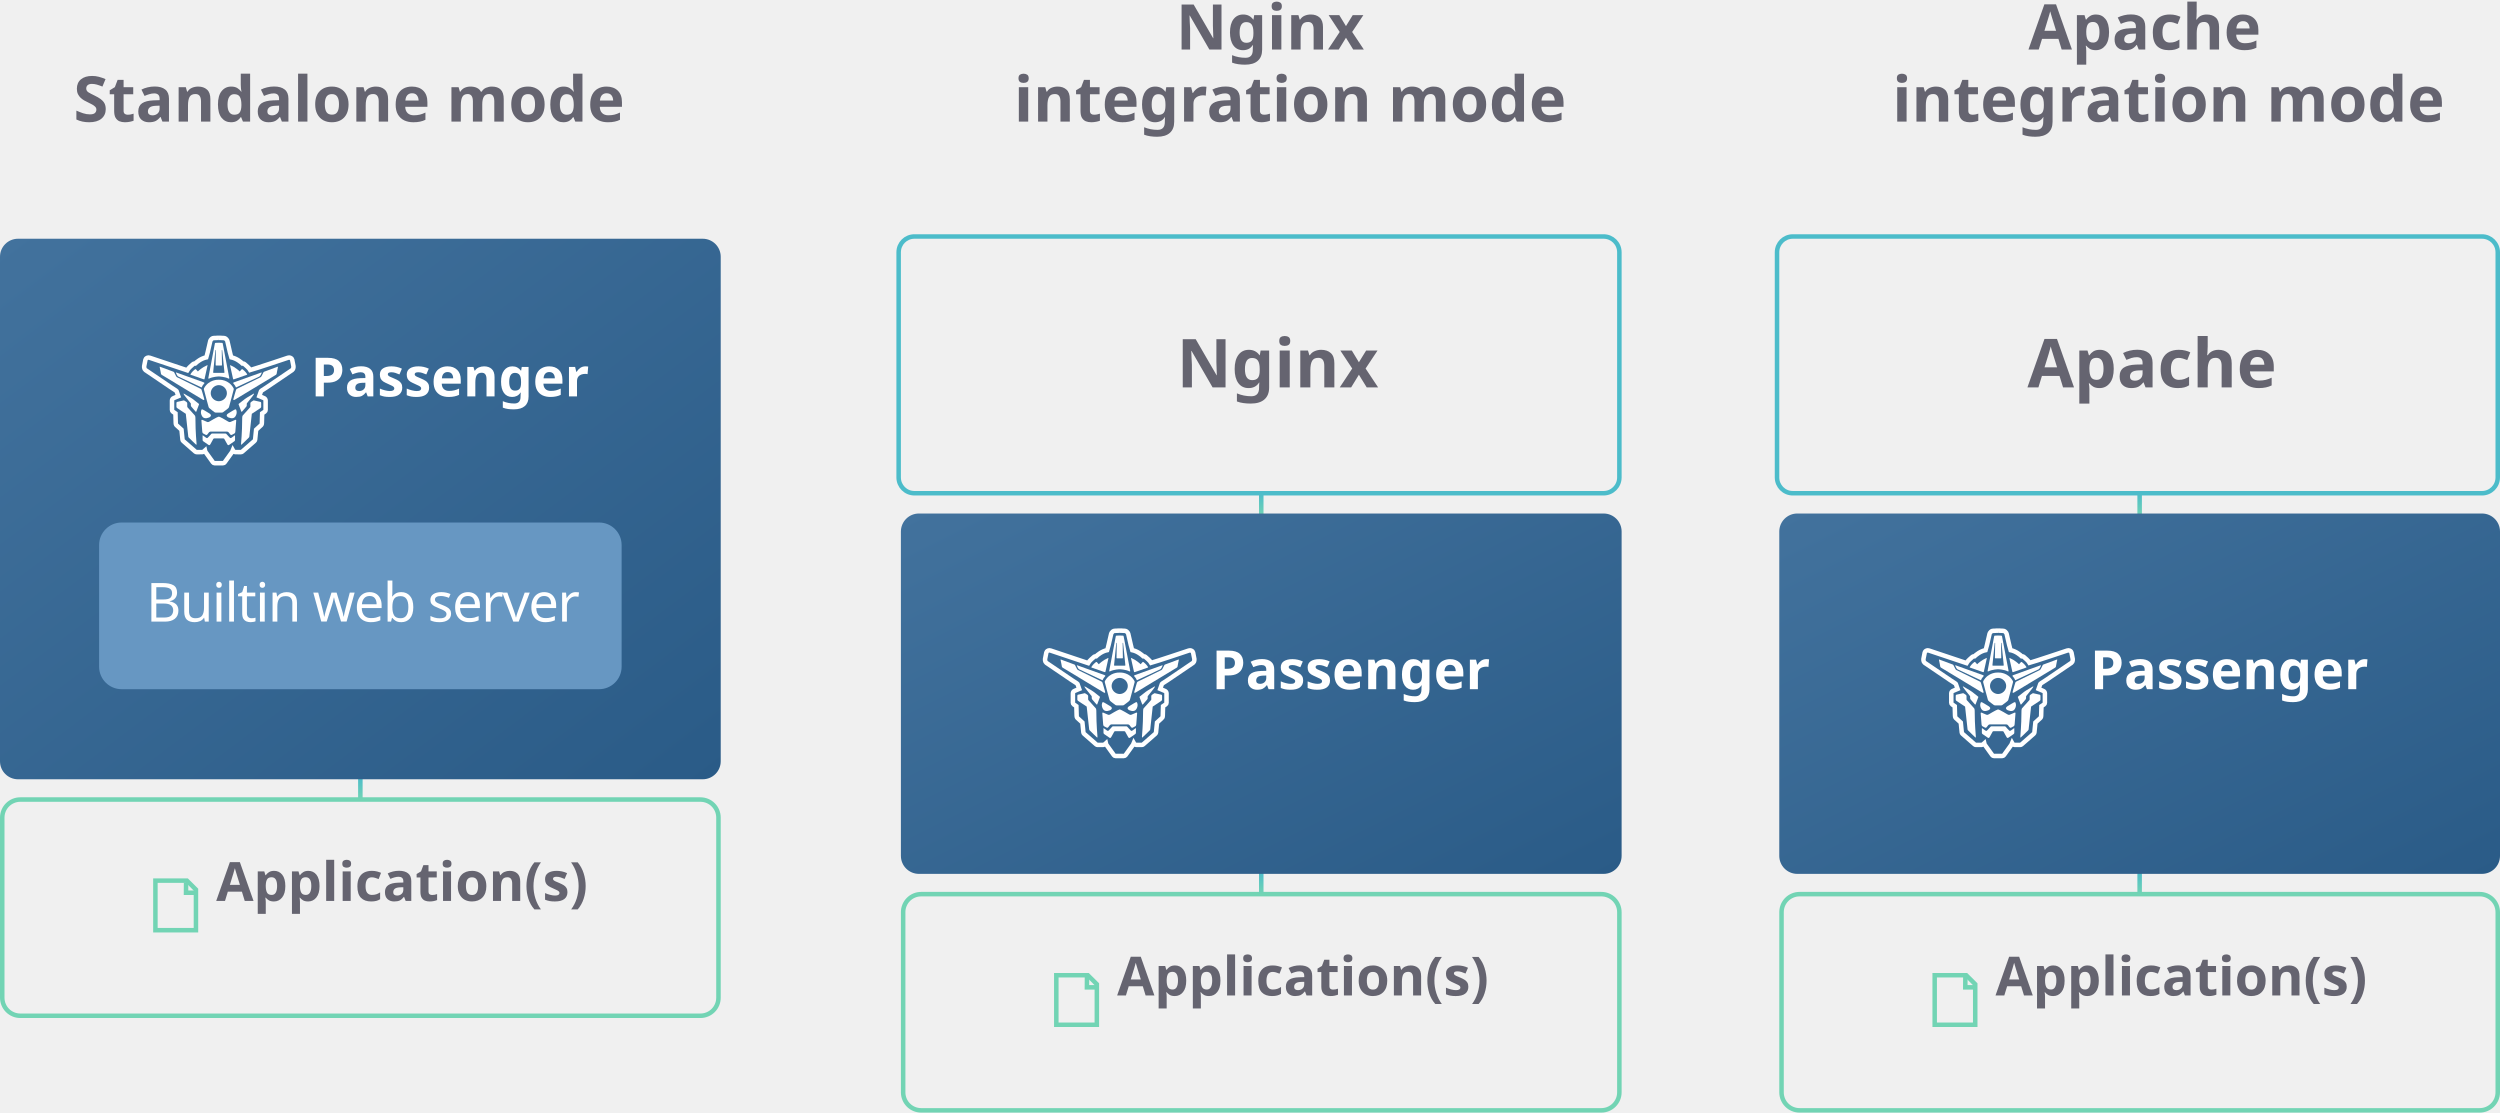
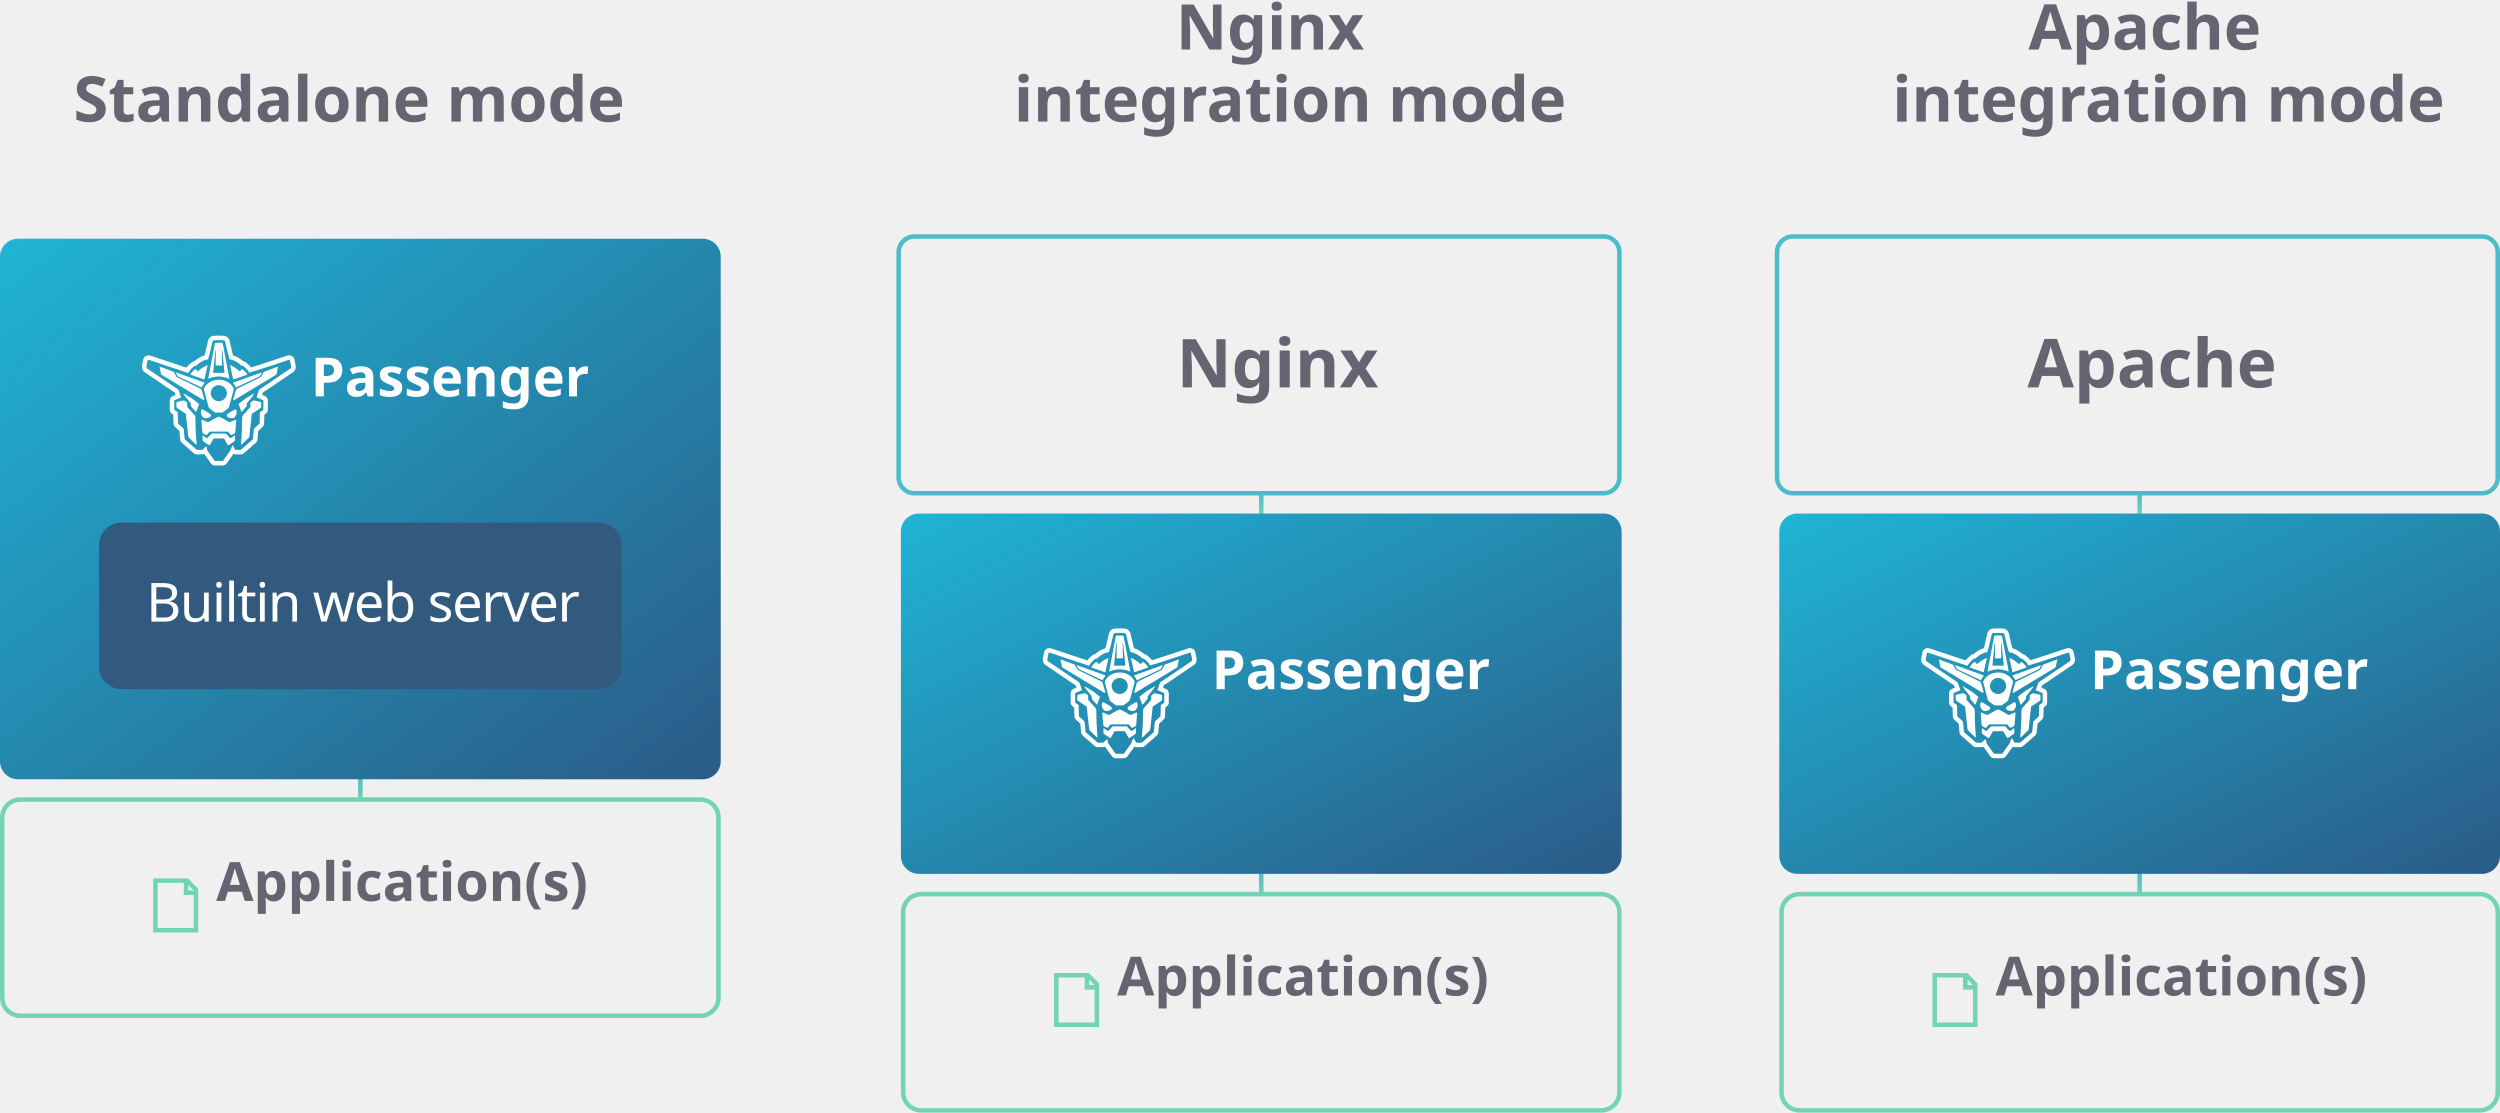
<svg xmlns="http://www.w3.org/2000/svg" width="555px" height="247px" viewBox="0 0 555 247" version="1.1">
  <defs>
    <linearGradient x1="100%" y1="50%" x2="0%" y2="50%" id="linearGradient-1">
      <stop stop-color="#72D4B4" offset="0%" />
      <stop stop-color="#4CBCCA" offset="100%" />
    </linearGradient>
    <linearGradient x1="0%" y1="0%" x2="100%" y2="100%" id="linearGradient-2">
-       <stop stop-color="#42729D" offset="0%" />
+       <stop stop-color="#1FB4D5" offset="0%" />
      <stop stop-color="#2A5B87" offset="100%" />
    </linearGradient>
  </defs>
  <g id="Page-1" stroke="none" stroke-width="1" fill="none" fill-rule="evenodd">
    <g id="Group-17" transform="translate(0, -2)">
      <text id="Nginx-integration-mo" font-family="Interface-Bold, Interface" font-size="14" font-weight="bold" fill="#656470">
        <tspan x="261.045" y="13">Nginx </tspan>
        <tspan x="225.091" y="29">integration mode</tspan>
      </text>
      <text id="Apache-integration-m" font-family="Interface-Bold, Interface" font-size="14" font-weight="bold" fill="#656470">
        <tspan x="450.318" y="13">Apache </tspan>
        <tspan x="420.091" y="29">integration mode</tspan>
      </text>
      <text id="Standalone-mode" font-family="Interface-Bold, Interface" font-size="14" font-weight="bold" fill="#656470">
        <tspan x="16.318" y="29">Standalone mode</tspan>
      </text>
      <path d="M203,54.5 C201.067,54.5 199.5,56.067 199.5,58 L199.5,108 C199.5,109.933 201.067,111.5 203,111.5 L356,111.5 C357.933,111.5 359.5,109.933 359.5,108 L359.5,58 C359.5,56.067 357.933,54.5 356,54.5 L203,54.5 Z" id="Rectangle" stroke="#4CBCCA" />
      <text id="Nginx" font-family="Interface-Bold, Interface" font-size="15" font-weight="bold" fill="#656470">
        <tspan x="261.227" y="88">Nginx</tspan>
      </text>
      <g id="Group-16" transform="translate(0, 55)">
        <rect id="Rectangle-2" stroke="#72D4B4" x="0.5" y="124.5" width="159" height="48" rx="4" />
        <rect id="Rectangle-4" fill="url(#linearGradient-1)" transform="translate(80, 122) rotate(-270) translate(-80, -122) " x="77.5" y="121.5" width="5" height="1" />
        <rect id="Rectangle" fill="url(#linearGradient-2)" x="0" y="0" width="160" height="120" rx="4" />
        <g id="Group-3" transform="translate(32, 22)">
          <g id="passenger_logo_border" fill-rule="nonzero">
            <g id="Fill-1" stroke="#FFFFFF">
              <g id="path-2-link">
                <path d="M15.637,27.83 C15.498,27.83 15.367,27.763 15.286,27.65 L13.621,25.333 C13.587,25.285 13.562,25.231 13.55,25.172 L13.511,24.995 C13.362,25.128 13.185,25.348 12.895,25.37 C12.723,25.383 11.967,25.376 11.65,25.371 C11.548,25.37 11.449,25.332 11.371,25.264 L8.659,22.89 C8.575,22.817 8.524,22.716 8.513,22.606 L8.294,20.41 L7.275,19.474 C7.172,19.405 7.016,19.247 7.016,18.925 C7.016,18.789 6.977,17.553 6.953,16.78 L6.371,16.377 C6.254,16.296 6.184,16.162 6.184,16.02 L6.184,13.91 C6.184,13.705 6.318,13.444 6.61,13.356 C6.661,13.341 7.048,13.178 7.6,12.938 C7.538,12.74 7.392,12.33 7.206,11.844 C7.151,11.783 7.103,11.74 7.085,11.727 C6.971,11.672 6.335,11.271 0.27,7.137 C0.206,7.093 0.154,7.032 0.121,6.96 C0.085,6.882 -0.029,6.604 0.007,6.282 C0.033,6.049 0.213,5.199 0.289,4.845 C0.305,4.772 0.339,4.704 0.388,4.649 C0.559,4.455 0.867,4.293 1.221,4.417 C1.437,4.494 8.53,6.864 9.552,7.206 C9.807,6.733 10.644,6.021 10.895,5.813 C10.968,5.752 11.057,5.718 11.152,5.714 L11.32,5.707 C11.652,5.391 12.607,4.574 13.822,4.324 C13.878,4.185 14.258,2.581 14.687,0.673 C14.698,0.62 14.72,0.57 14.752,0.523 C14.865,0.357 15.047,0.144 15.27,0.077 C15.314,0.064 15.442,0.026 16.383,0.008 L16.563,0.005 L16.575,0.18 L16.582,0.005 L16.759,0.002 C17.708,0.025 17.837,0.064 17.881,0.077 C18.103,0.144 18.285,0.357 18.399,0.523 C18.43,0.569 18.453,0.62 18.464,0.673 C18.893,2.582 19.273,4.185 19.329,4.323 C20.544,4.574 21.498,5.391 21.831,5.707 L21.999,5.714 C22.094,5.718 22.182,5.752 22.255,5.813 C22.507,6.021 23.344,6.734 23.566,7.149 C24.643,6.857 31.717,4.492 31.93,4.417 C32.283,4.293 32.592,4.455 32.763,4.649 C32.812,4.705 32.846,4.772 32.862,4.845 C32.921,5.119 33.117,6.035 33.144,6.282 C33.18,6.605 33.065,6.883 33.03,6.961 C32.997,7.032 32.945,7.093 32.881,7.137 C26.675,11.366 26.154,11.689 26.059,11.731 C26.051,11.737 26.003,11.78 25.944,11.844 C25.757,12.335 25.61,12.748 25.55,12.937 C26.103,13.178 26.49,13.341 26.541,13.357 C26.833,13.445 26.967,13.705 26.967,13.91 L26.967,16.02 C26.967,16.162 26.897,16.296 26.78,16.377 L26.198,16.78 C26.173,17.553 26.135,18.789 26.135,18.925 C26.135,19.247 25.979,19.405 25.876,19.474 L24.857,20.41 L24.638,22.606 C24.627,22.716 24.575,22.817 24.492,22.89 L21.779,25.264 C21.702,25.332 21.603,25.37 21.5,25.371 C21.184,25.376 20.428,25.383 20.256,25.37 C19.967,25.348 19.789,25.128 19.692,24.951 L19.601,25.172 C19.588,25.231 19.564,25.285 19.529,25.334 L17.865,27.65 C17.784,27.762 17.653,27.83 17.514,27.83 L15.637,27.83 Z" id="path-2" />
              </g>
            </g>
            <path d="M20.413,15.944 C20.413,15.944 20.782,16.553 20.283,17.407 C19.784,18.261 18.61,17.621 18.61,17.621 C18.61,17.621 17.94,17.251 18.657,16.787 C19.374,16.324 20.075,15.944 20.075,15.944 C20.075,15.944 20.347,15.789 20.413,15.944" id="Fill-7" fill="#FFFFFF" />
            <path d="M21.561,16.35 C21.613,16.506 21.754,16.35 21.754,16.35 L22.699,15.251 L22.777,15.058 C22.777,15.058 22.803,14.73 22.788,14.647 C22.772,14.563 22.819,14.522 22.819,14.522 C22.819,14.522 24.326,12.683 24.378,12.511 C24.43,12.339 24.326,12.381 24.326,12.381 C23.027,13.099 22.356,13.584 22.356,13.584 C22.356,13.584 21.099,14.548 21.005,14.647 C20.912,14.745 21.005,14.87 21.005,14.87" id="Fill-9" fill="#FFFFFF" />
            <path d="M23.903,16.863 L23.363,21.828 C23.363,21.828 23.376,21.967 23.279,22.106 C23.183,22.244 21.603,23.731 21.603,23.731 C21.603,23.731 21.512,23.842 21.516,23.467 C21.52,23.092 21.755,21.328 21.769,17.758 L21.797,17.508 C21.797,17.508 21.811,17.3 21.949,17.175 C22.088,17.05 23.473,15.48 23.473,15.48 C23.473,15.48 23.584,15.397 23.584,15.258 L23.584,14.535 C23.584,14.535 23.557,14.383 23.778,14.216 C24,14.049 24.319,13.883 24.319,13.883 L25.857,14.23 C25.857,14.23 25.981,14.272 25.981,14.508 L25.981,15.327 C25.981,15.327 25.967,15.494 25.801,15.605 C25.635,15.716 23.903,16.863 23.903,16.863" id="Fill-11" fill="#FFFFFF" />
            <path d="M29.224,8.229 L20.176,13.702 C20.176,13.702 19.673,14.046 19.829,13.508 C19.982,12.896 20.384,11.605 20.384,11.605 C20.384,11.605 20.435,11.411 20.544,11.341 C20.799,11.216 25.666,8.837 25.843,8.743 C25.992,8.667 26.12,8.382 26.12,8.382 L26.503,7.626 C26.503,7.626 26.568,7.55 26.665,7.514 C26.763,7.478 29.57,6.437 29.57,6.437 C29.57,6.437 29.764,6.326 29.695,6.549 C29.626,6.771 29.418,7.965 29.418,7.965 C29.418,7.965 29.395,8.126 29.224,8.229" id="Fill-13" fill="#FFFFFF" />
            <path d="M26.03,7.927 L25.843,8.292 C25.843,8.292 25.749,8.49 25.552,8.604 C25.354,8.719 20.439,11 20.439,11 C20.439,11 20.363,11.053 20.304,10.854 C20.241,10.615 19.8,10.125 19.8,10.125 C19.8,10.125 19.67,9.962 19.94,9.875 C20.273,9.761 26.03,7.688 26.03,7.688 C26.03,7.688 26.17,7.654 26.03,7.927" id="Fill-15" fill="#FFFFFF" />
            <path d="M14.021,6.062 C12.838,6.572 12.066,7.33 11.945,7.449 C11.923,7.47 11.907,7.441 11.907,7.441 L11.513,7 C11.416,6.875 11.229,7.035 11.229,7.035 C10.696,7.451 10.384,7.903 10.301,8.049 C10.229,8.171 10.356,8.208 10.356,8.208 C10.356,8.208 13.037,9.16 13.148,9.181 C13.359,9.244 13.376,9.236 13.411,9.112 C13.431,9.043 14.049,6.326 14.063,6.18 C14.093,6.021 14.021,6.062 14.021,6.062" id="Fill-17" fill="#FFFFFF" />
            <path d="M22.85,8.049 C22.767,7.903 22.455,7.451 21.922,7.035 C21.922,7.035 21.735,6.875 21.637,7 L21.244,7.441 C21.244,7.441 21.228,7.47 21.206,7.449 C21.085,7.33 20.312,6.572 19.13,6.062 C19.13,6.062 19.058,6.021 19.088,6.18 C19.102,6.326 19.72,9.043 19.74,9.112 C19.775,9.236 19.792,9.244 20.002,9.181 C20.113,9.16 22.795,8.208 22.795,8.208 C22.795,8.208 22.921,8.171 22.85,8.049" id="Fill-19" fill="#FFFFFF" />
            <path d="M17.664,7.781 L16.578,7.781 L16.573,7.781 L15.487,7.781 C15.487,7.781 15.32,7.779 15.32,7.686 C15.32,7.594 15.819,2.729 15.819,2.729 C15.819,2.729 15.913,2.677 15.923,2.77 C15.933,2.864 15.872,6.047 15.872,6.047 C15.872,6.047 15.866,6.141 15.985,6.146 C16.089,6.15 16.47,6.151 16.581,6.151 L16.596,6.151 L16.611,6.151 C16.716,6.151 17.062,6.15 17.166,6.146 C17.285,6.141 17.279,6.047 17.279,6.047 C17.279,6.047 17.218,2.864 17.228,2.77 C17.238,2.677 17.332,2.729 17.332,2.729 C17.332,2.729 17.831,7.594 17.831,7.686 C17.831,7.779 17.664,7.781 17.664,7.781 M17.446,1.249 C17.425,1.114 17.29,1.114 17.29,1.114 L16.581,1.083 L16.57,1.083 L15.861,1.114 C15.861,1.114 15.725,1.114 15.705,1.249 C15.684,1.385 14.25,8.917 14.25,8.917 C14.25,8.917 14.208,9.115 14.395,9.052 C15.282,8.606 16.529,8.574 16.575,8.573 C16.622,8.574 17.868,8.606 18.755,9.052 C18.943,9.115 18.901,8.917 18.901,8.917 C18.901,8.917 17.467,1.385 17.446,1.249" id="Fill-21" fill="#FFFFFF" />
            <path d="M14.494,16.787 C13.777,16.324 13.075,15.944 13.075,15.944 C13.075,15.944 12.804,15.788 12.738,15.944 C12.738,15.944 12.369,16.553 12.868,17.407 C13.366,18.261 14.541,17.621 14.541,17.621 C14.541,17.621 15.211,17.251 14.494,16.787" id="Fill-23" fill="#FFFFFF" />
            <path d="M10.795,13.584 C10.795,13.584 10.124,13.099 8.825,12.381 C8.825,12.381 8.721,12.339 8.773,12.511 C8.825,12.683 10.332,14.522 10.332,14.522 C10.332,14.522 10.379,14.563 10.363,14.647 C10.348,14.73 10.374,15.058 10.374,15.058 L10.452,15.251 L11.397,16.35 C11.397,16.35 11.538,16.506 11.59,16.35 L12.145,14.87 C12.145,14.87 12.239,14.745 12.145,14.647 C12.052,14.548 10.795,13.584 10.795,13.584" id="Fill-25" fill="#FFFFFF" />
            <path d="M11.382,17.758 L11.354,17.508 C11.354,17.508 11.34,17.3 11.202,17.175 C11.063,17.05 9.677,15.48 9.677,15.48 C9.677,15.48 9.567,15.397 9.567,15.258 L9.567,14.535 C9.567,14.535 9.594,14.383 9.373,14.216 C9.151,14.049 8.832,13.883 8.832,13.883 L7.294,14.23 C7.294,14.23 7.169,14.272 7.169,14.508 L7.169,15.327 C7.169,15.327 7.183,15.494 7.35,15.605 C7.516,15.716 9.248,16.863 9.248,16.863 L9.788,21.828 C9.788,21.828 9.774,21.967 9.871,22.106 C9.968,22.244 11.548,23.731 11.548,23.731 C11.548,23.731 11.639,23.842 11.635,23.467 C11.631,23.092 11.395,21.328 11.382,17.758" id="Fill-29" fill="#FFFFFF" />
            <path d="M13.321,13.508 C13.169,12.896 12.767,11.605 12.767,11.605 C12.767,11.605 12.716,11.411 12.606,11.341 C12.352,11.216 7.485,8.837 7.308,8.743 C7.159,8.667 7.031,8.382 7.031,8.382 L6.648,7.626 C6.648,7.626 6.583,7.55 6.485,7.514 C6.388,7.478 3.581,6.437 3.581,6.437 C3.581,6.437 3.387,6.326 3.456,6.549 C3.525,6.771 3.733,7.965 3.733,7.965 C3.733,7.965 3.756,8.126 3.927,8.229 L12.975,13.702 C12.975,13.702 13.477,14.046 13.321,13.508" id="Fill-31" fill="#FFFFFF" />
            <path d="M7.308,8.292 C7.308,8.292 7.401,8.49 7.599,8.604 C7.796,8.719 12.712,11 12.712,11 C12.712,11 12.788,11.052 12.847,10.855 C12.909,10.615 13.351,10.125 13.351,10.125 C13.351,10.125 13.481,9.962 13.211,9.875 C12.878,9.761 7.121,7.688 7.121,7.688 C7.121,7.688 6.981,7.654 7.121,7.927 L7.308,8.292 Z" id="Fill-33" fill="#FFFFFF" />
            <path d="M16.575,14.076 C15.603,14.058 14.78,13.264 14.78,12.285 C14.78,11.307 15.603,10.512 16.575,10.494 C17.548,10.512 18.371,11.307 18.371,12.285 C18.371,13.264 17.548,14.058 16.575,14.076 M19.843,11.167 C18.775,9.242 16.809,9.291 16.575,9.304 C16.342,9.291 14.375,9.242 13.308,11.167 C13.308,11.167 13.252,11.299 13.252,11.403 C13.252,11.507 14.319,15.39 14.319,15.39 C14.319,15.39 14.34,15.438 14.43,15.57 C14.52,15.702 15.587,16.48 15.587,16.48 C15.587,16.48 15.663,16.584 15.933,16.598 C16.165,16.61 16.488,16.602 16.575,16.599 C16.662,16.602 16.986,16.61 17.217,16.598 C17.488,16.584 17.564,16.48 17.564,16.48 C17.564,16.48 18.631,15.702 18.721,15.57 C18.811,15.438 18.832,15.39 18.832,15.39 C18.832,15.39 19.899,11.507 19.899,11.403 C19.899,11.299 19.843,11.167 19.843,11.167" id="Fill-35" fill="#FFFFFF" />
            <path d="M20.176,22.661 L20.176,21.703 C20.176,21.578 20.044,21.71 20.044,21.71 L19.414,22.168 C19.213,22.328 19.067,22.21 19.067,22.21 C19.067,22.21 18.388,21.515 18.291,21.376 C18.194,21.238 18.063,21.251 18.063,21.251 L15.088,21.251 C15.088,21.251 14.956,21.238 14.859,21.376 C14.763,21.515 14.084,22.21 14.084,22.21 C14.084,22.21 13.938,22.328 13.737,22.168 L13.107,21.71 C13.107,21.71 12.975,21.578 12.975,21.703 L12.975,22.661 C12.975,22.661 12.968,22.842 13.121,22.96 C13.273,23.078 14.347,23.807 14.347,23.807 C14.347,23.807 14.554,23.923 14.7,23.627 L15.365,22.425 C15.365,22.425 15.407,22.328 15.663,22.321 C15.893,22.315 17.252,22.315 17.488,22.321 C17.744,22.328 17.786,22.425 17.786,22.425 L18.451,23.627 C18.597,23.923 18.804,23.807 18.804,23.807 C18.804,23.807 19.878,23.078 20.03,22.96 C20.183,22.842 20.176,22.661 20.176,22.661" id="Fill-37" fill="#FFFFFF" />
            <path d="M20.124,18.253 L19.215,18.646 C19.214,18.647 19.212,18.647 19.211,18.648 C19.191,18.66 18.963,18.79 18.658,18.591 C18.658,18.591 16.867,17.508 16.617,17.508 C16.615,17.508 16.614,17.509 16.613,17.509 C16.611,17.509 16.61,17.508 16.609,17.508 L16.512,17.508 C16.503,17.508 16.496,17.511 16.489,17.515 C16.12,17.607 14.492,18.591 14.492,18.591 C14.188,18.79 13.96,18.66 13.94,18.648 C13.938,18.647 13.937,18.647 13.936,18.646 L13.027,18.253 C13.025,18.252 12.7,18.066 12.712,18.348 C12.713,18.369 12.892,20.675 12.892,20.675 C12.899,21.081 13.053,21.197 13.071,21.209 C13.071,21.209 13.072,21.21 13.073,21.21 L13.555,21.472 C13.556,21.473 13.82,21.636 13.934,21.538 C13.936,21.536 13.939,21.535 13.942,21.533 C13.97,21.506 14.171,21.316 14.312,21.085 C14.459,20.844 14.695,20.822 14.713,20.821 C14.714,20.821 14.714,20.821 14.715,20.821 L18.436,20.821 C18.436,20.821 18.437,20.821 18.438,20.821 C18.456,20.822 18.692,20.844 18.839,21.085 C18.98,21.316 19.181,21.506 19.209,21.533 C19.212,21.535 19.215,21.536 19.217,21.538 C19.331,21.636 19.594,21.473 19.596,21.472 L20.078,21.21 C20.079,21.21 20.079,21.209 20.08,21.209 C20.098,21.197 20.252,21.081 20.259,20.675 C20.259,20.675 20.438,18.369 20.439,18.348 C20.451,18.066 20.126,18.252 20.124,18.253" id="Fill-39" fill="#FFFFFF" />
          </g>
          <text id="Passenger" font-family="Interface-Bold, Interface" font-size="12" font-weight="bold" line-spacing="24" fill="#FFFFFF">
            <tspan x="37" y="13">Passenger</tspan>
          </text>
        </g>
-         <rect id="Rectangle-3" fill="#6797C2" x="22" y="63" width="116" height="37" rx="5" />
+         <rect id="Rectangle-3" fill="#325A7E" x="22" y="63" width="116" height="37" rx="5" />
        <text id="Builtin-web-server" font-family="Interface-Medium, Interface" font-size="12" font-weight="400" letter-spacing="-0.3" fill="#FFFFFF">
          <tspan x="32.449" y="85">Builtin web server</tspan>
        </text>
        <g id="Group-10" transform="translate(34, 136)">
          <g id="Group-12">
            <text id="Application(s)" font-family="Interface-Bold, Interface" font-size="12" font-weight="bold" line-spacing="24" fill="#656470">
              <tspan x="14" y="11">Application(s)</tspan>
            </text>
            <g id="Group-7" transform="translate(0, 6)" stroke="#72D4B4">
              <path d="M0.5,0.5 L0.5,11.5 L9.5,11.5 L9.5,2.498 L8.535,1.527 L7.491,0.5 L0.5,0.5 Z" id="Rectangle-5" />
              <polyline id="Path-2" points="7.31 0.888 7.293 3.187 9.093 3.187" />
            </g>
          </g>
        </g>
      </g>
      <rect id="Rectangle-2" stroke="#72D4B4" x="200.5" y="200.5" width="159" height="48" rx="4" />
      <rect id="Rectangle-2-Copy-4" stroke="#72D4B4" x="395.5" y="200.5" width="159" height="48" rx="4" />
      <rect id="Rectangle-4" fill="url(#linearGradient-1)" transform="translate(280, 198) rotate(-270) translate(-280, -198) " x="277.5" y="197.5" width="5" height="1" />
      <rect id="Rectangle-4" fill="url(#linearGradient-1)" transform="translate(280, 114) rotate(-270) translate(-280, -114) " x="277.5" y="113.5" width="5" height="1" />
      <rect id="Rectangle" fill="url(#linearGradient-2)" x="200" y="116" width="160" height="80" rx="4" />
      <g id="Group-3" transform="translate(232, 142)">
        <g id="passenger_logo_border" fill-rule="nonzero">
          <g id="Fill-1" stroke="#FFFFFF">
            <g id="path-2-link">
              <path d="M15.637,27.83 C15.498,27.83 15.367,27.763 15.286,27.65 L13.621,25.333 C13.587,25.285 13.562,25.231 13.55,25.172 L13.511,24.995 C13.362,25.128 13.185,25.348 12.895,25.37 C12.723,25.383 11.967,25.376 11.65,25.371 C11.548,25.37 11.449,25.332 11.371,25.264 L8.659,22.89 C8.575,22.817 8.524,22.716 8.513,22.606 L8.294,20.41 L7.275,19.474 C7.172,19.405 7.016,19.247 7.016,18.925 C7.016,18.789 6.977,17.553 6.953,16.78 L6.371,16.377 C6.254,16.296 6.184,16.162 6.184,16.02 L6.184,13.91 C6.184,13.705 6.318,13.444 6.61,13.356 C6.661,13.341 7.048,13.178 7.6,12.938 C7.538,12.74 7.392,12.33 7.206,11.844 C7.151,11.783 7.103,11.74 7.085,11.727 C6.971,11.672 6.335,11.271 0.27,7.137 C0.206,7.093 0.154,7.032 0.121,6.96 C0.085,6.882 -0.029,6.604 0.007,6.282 C0.033,6.049 0.213,5.199 0.289,4.845 C0.305,4.772 0.339,4.704 0.388,4.649 C0.559,4.455 0.867,4.293 1.221,4.417 C1.437,4.494 8.53,6.864 9.552,7.206 C9.807,6.733 10.644,6.021 10.895,5.813 C10.968,5.752 11.057,5.718 11.152,5.714 L11.32,5.707 C11.652,5.391 12.607,4.574 13.822,4.324 C13.878,4.185 14.258,2.581 14.687,0.673 C14.698,0.62 14.72,0.57 14.752,0.523 C14.865,0.357 15.047,0.144 15.27,0.077 C15.314,0.064 15.442,0.026 16.383,0.008 L16.563,0.005 L16.575,0.18 L16.582,0.005 L16.759,0.002 C17.708,0.025 17.837,0.064 17.881,0.077 C18.103,0.144 18.285,0.357 18.399,0.523 C18.43,0.569 18.453,0.62 18.464,0.673 C18.893,2.582 19.273,4.185 19.329,4.323 C20.544,4.574 21.498,5.391 21.831,5.707 L21.999,5.714 C22.094,5.718 22.182,5.752 22.255,5.813 C22.507,6.021 23.344,6.734 23.566,7.149 C24.643,6.857 31.717,4.492 31.93,4.417 C32.283,4.293 32.592,4.455 32.763,4.649 C32.812,4.705 32.846,4.772 32.862,4.845 C32.921,5.119 33.117,6.035 33.144,6.282 C33.18,6.605 33.065,6.883 33.03,6.961 C32.997,7.032 32.945,7.093 32.881,7.137 C26.675,11.366 26.154,11.689 26.059,11.731 C26.051,11.737 26.003,11.78 25.944,11.844 C25.757,12.335 25.61,12.748 25.55,12.937 C26.103,13.178 26.49,13.341 26.541,13.357 C26.833,13.445 26.967,13.705 26.967,13.91 L26.967,16.02 C26.967,16.162 26.897,16.296 26.78,16.377 L26.198,16.78 C26.173,17.553 26.135,18.789 26.135,18.925 C26.135,19.247 25.979,19.405 25.876,19.474 L24.857,20.41 L24.638,22.606 C24.627,22.716 24.575,22.817 24.492,22.89 L21.779,25.264 C21.702,25.332 21.603,25.37 21.5,25.371 C21.184,25.376 20.428,25.383 20.256,25.37 C19.967,25.348 19.789,25.128 19.692,24.951 L19.601,25.172 C19.588,25.231 19.564,25.285 19.529,25.334 L17.865,27.65 C17.784,27.762 17.653,27.83 17.514,27.83 L15.637,27.83 Z" id="path-2" />
            </g>
          </g>
          <path d="M20.413,15.944 C20.413,15.944 20.782,16.553 20.283,17.407 C19.784,18.261 18.61,17.621 18.61,17.621 C18.61,17.621 17.94,17.251 18.657,16.787 C19.374,16.324 20.075,15.944 20.075,15.944 C20.075,15.944 20.347,15.789 20.413,15.944" id="Fill-7" fill="#FFFFFF" />
          <path d="M21.561,16.35 C21.613,16.506 21.754,16.35 21.754,16.35 L22.699,15.251 L22.777,15.058 C22.777,15.058 22.803,14.73 22.788,14.647 C22.772,14.563 22.819,14.522 22.819,14.522 C22.819,14.522 24.326,12.683 24.378,12.511 C24.43,12.339 24.326,12.381 24.326,12.381 C23.027,13.099 22.356,13.584 22.356,13.584 C22.356,13.584 21.099,14.548 21.005,14.647 C20.912,14.745 21.005,14.87 21.005,14.87" id="Fill-9" fill="#FFFFFF" />
          <path d="M23.903,16.863 L23.363,21.828 C23.363,21.828 23.376,21.967 23.279,22.106 C23.183,22.244 21.603,23.731 21.603,23.731 C21.603,23.731 21.512,23.842 21.516,23.467 C21.52,23.092 21.755,21.328 21.769,17.758 L21.797,17.508 C21.797,17.508 21.811,17.3 21.949,17.175 C22.088,17.05 23.473,15.48 23.473,15.48 C23.473,15.48 23.584,15.397 23.584,15.258 L23.584,14.535 C23.584,14.535 23.557,14.383 23.778,14.216 C24,14.049 24.319,13.883 24.319,13.883 L25.857,14.23 C25.857,14.23 25.981,14.272 25.981,14.508 L25.981,15.327 C25.981,15.327 25.967,15.494 25.801,15.605 C25.635,15.716 23.903,16.863 23.903,16.863" id="Fill-11" fill="#FFFFFF" />
          <path d="M29.224,8.229 L20.176,13.702 C20.176,13.702 19.673,14.046 19.829,13.508 C19.982,12.896 20.384,11.605 20.384,11.605 C20.384,11.605 20.435,11.411 20.544,11.341 C20.799,11.216 25.666,8.837 25.843,8.743 C25.992,8.667 26.12,8.382 26.12,8.382 L26.503,7.626 C26.503,7.626 26.568,7.55 26.665,7.514 C26.763,7.478 29.57,6.437 29.57,6.437 C29.57,6.437 29.764,6.326 29.695,6.549 C29.626,6.771 29.418,7.965 29.418,7.965 C29.418,7.965 29.395,8.126 29.224,8.229" id="Fill-13" fill="#FFFFFF" />
          <path d="M26.03,7.927 L25.843,8.292 C25.843,8.292 25.749,8.49 25.552,8.604 C25.354,8.719 20.439,11 20.439,11 C20.439,11 20.363,11.053 20.304,10.854 C20.241,10.615 19.8,10.125 19.8,10.125 C19.8,10.125 19.67,9.962 19.94,9.875 C20.273,9.761 26.03,7.688 26.03,7.688 C26.03,7.688 26.17,7.654 26.03,7.927" id="Fill-15" fill="#FFFFFF" />
          <path d="M14.021,6.062 C12.838,6.572 12.066,7.33 11.945,7.449 C11.923,7.47 11.907,7.441 11.907,7.441 L11.513,7 C11.416,6.875 11.229,7.035 11.229,7.035 C10.696,7.451 10.384,7.903 10.301,8.049 C10.229,8.171 10.356,8.208 10.356,8.208 C10.356,8.208 13.037,9.16 13.148,9.181 C13.359,9.244 13.376,9.236 13.411,9.112 C13.431,9.043 14.049,6.326 14.063,6.18 C14.093,6.021 14.021,6.062 14.021,6.062" id="Fill-17" fill="#FFFFFF" />
          <path d="M22.85,8.049 C22.767,7.903 22.455,7.451 21.922,7.035 C21.922,7.035 21.735,6.875 21.637,7 L21.244,7.441 C21.244,7.441 21.228,7.47 21.206,7.449 C21.085,7.33 20.312,6.572 19.13,6.062 C19.13,6.062 19.058,6.021 19.088,6.18 C19.102,6.326 19.72,9.043 19.74,9.112 C19.775,9.236 19.792,9.244 20.002,9.181 C20.113,9.16 22.795,8.208 22.795,8.208 C22.795,8.208 22.921,8.171 22.85,8.049" id="Fill-19" fill="#FFFFFF" />
          <path d="M17.664,7.781 L16.578,7.781 L16.573,7.781 L15.487,7.781 C15.487,7.781 15.32,7.779 15.32,7.686 C15.32,7.594 15.819,2.729 15.819,2.729 C15.819,2.729 15.913,2.677 15.923,2.77 C15.933,2.864 15.872,6.047 15.872,6.047 C15.872,6.047 15.866,6.141 15.985,6.146 C16.089,6.15 16.47,6.151 16.581,6.151 L16.596,6.151 L16.611,6.151 C16.716,6.151 17.062,6.15 17.166,6.146 C17.285,6.141 17.279,6.047 17.279,6.047 C17.279,6.047 17.218,2.864 17.228,2.77 C17.238,2.677 17.332,2.729 17.332,2.729 C17.332,2.729 17.831,7.594 17.831,7.686 C17.831,7.779 17.664,7.781 17.664,7.781 M17.446,1.249 C17.425,1.114 17.29,1.114 17.29,1.114 L16.581,1.083 L16.57,1.083 L15.861,1.114 C15.861,1.114 15.725,1.114 15.705,1.249 C15.684,1.385 14.25,8.917 14.25,8.917 C14.25,8.917 14.208,9.115 14.395,9.052 C15.282,8.606 16.529,8.574 16.575,8.573 C16.622,8.574 17.868,8.606 18.755,9.052 C18.943,9.115 18.901,8.917 18.901,8.917 C18.901,8.917 17.467,1.385 17.446,1.249" id="Fill-21" fill="#FFFFFF" />
          <path d="M14.494,16.787 C13.777,16.324 13.075,15.944 13.075,15.944 C13.075,15.944 12.804,15.788 12.738,15.944 C12.738,15.944 12.369,16.553 12.868,17.407 C13.366,18.261 14.541,17.621 14.541,17.621 C14.541,17.621 15.211,17.251 14.494,16.787" id="Fill-23" fill="#FFFFFF" />
          <path d="M10.795,13.584 C10.795,13.584 10.124,13.099 8.825,12.381 C8.825,12.381 8.721,12.339 8.773,12.511 C8.825,12.683 10.332,14.522 10.332,14.522 C10.332,14.522 10.379,14.563 10.363,14.647 C10.348,14.73 10.374,15.058 10.374,15.058 L10.452,15.251 L11.397,16.35 C11.397,16.35 11.538,16.506 11.59,16.35 L12.145,14.87 C12.145,14.87 12.239,14.745 12.145,14.647 C12.052,14.548 10.795,13.584 10.795,13.584" id="Fill-25" fill="#FFFFFF" />
          <path d="M11.382,17.758 L11.354,17.508 C11.354,17.508 11.34,17.3 11.202,17.175 C11.063,17.05 9.677,15.48 9.677,15.48 C9.677,15.48 9.567,15.397 9.567,15.258 L9.567,14.535 C9.567,14.535 9.594,14.383 9.373,14.216 C9.151,14.049 8.832,13.883 8.832,13.883 L7.294,14.23 C7.294,14.23 7.169,14.272 7.169,14.508 L7.169,15.327 C7.169,15.327 7.183,15.494 7.35,15.605 C7.516,15.716 9.248,16.863 9.248,16.863 L9.788,21.828 C9.788,21.828 9.774,21.967 9.871,22.106 C9.968,22.244 11.548,23.731 11.548,23.731 C11.548,23.731 11.639,23.842 11.635,23.467 C11.631,23.092 11.395,21.328 11.382,17.758" id="Fill-29" fill="#FFFFFF" />
          <path d="M13.321,13.508 C13.169,12.896 12.767,11.605 12.767,11.605 C12.767,11.605 12.716,11.411 12.606,11.341 C12.352,11.216 7.485,8.837 7.308,8.743 C7.159,8.667 7.031,8.382 7.031,8.382 L6.648,7.626 C6.648,7.626 6.583,7.55 6.485,7.514 C6.388,7.478 3.581,6.437 3.581,6.437 C3.581,6.437 3.387,6.326 3.456,6.549 C3.525,6.771 3.733,7.965 3.733,7.965 C3.733,7.965 3.756,8.126 3.927,8.229 L12.975,13.702 C12.975,13.702 13.477,14.046 13.321,13.508" id="Fill-31" fill="#FFFFFF" />
          <path d="M7.308,8.292 C7.308,8.292 7.401,8.49 7.599,8.604 C7.796,8.719 12.712,11 12.712,11 C12.712,11 12.788,11.052 12.847,10.855 C12.909,10.615 13.351,10.125 13.351,10.125 C13.351,10.125 13.481,9.962 13.211,9.875 C12.878,9.761 7.121,7.688 7.121,7.688 C7.121,7.688 6.981,7.654 7.121,7.927 L7.308,8.292 Z" id="Fill-33" fill="#FFFFFF" />
          <path d="M16.575,14.076 C15.603,14.058 14.78,13.264 14.78,12.285 C14.78,11.307 15.603,10.512 16.575,10.494 C17.548,10.512 18.371,11.307 18.371,12.285 C18.371,13.264 17.548,14.058 16.575,14.076 M19.843,11.167 C18.775,9.242 16.809,9.291 16.575,9.304 C16.342,9.291 14.375,9.242 13.308,11.167 C13.308,11.167 13.252,11.299 13.252,11.403 C13.252,11.507 14.319,15.39 14.319,15.39 C14.319,15.39 14.34,15.438 14.43,15.57 C14.52,15.702 15.587,16.48 15.587,16.48 C15.587,16.48 15.663,16.584 15.933,16.598 C16.165,16.61 16.488,16.602 16.575,16.599 C16.662,16.602 16.986,16.61 17.217,16.598 C17.488,16.584 17.564,16.48 17.564,16.48 C17.564,16.48 18.631,15.702 18.721,15.57 C18.811,15.438 18.832,15.39 18.832,15.39 C18.832,15.39 19.899,11.507 19.899,11.403 C19.899,11.299 19.843,11.167 19.843,11.167" id="Fill-35" fill="#FFFFFF" />
          <path d="M20.176,22.661 L20.176,21.703 C20.176,21.578 20.044,21.71 20.044,21.71 L19.414,22.168 C19.213,22.328 19.067,22.21 19.067,22.21 C19.067,22.21 18.388,21.515 18.291,21.376 C18.194,21.238 18.063,21.251 18.063,21.251 L15.088,21.251 C15.088,21.251 14.956,21.238 14.859,21.376 C14.763,21.515 14.084,22.21 14.084,22.21 C14.084,22.21 13.938,22.328 13.737,22.168 L13.107,21.71 C13.107,21.71 12.975,21.578 12.975,21.703 L12.975,22.661 C12.975,22.661 12.968,22.842 13.121,22.96 C13.273,23.078 14.347,23.807 14.347,23.807 C14.347,23.807 14.554,23.923 14.7,23.627 L15.365,22.425 C15.365,22.425 15.407,22.328 15.663,22.321 C15.893,22.315 17.252,22.315 17.488,22.321 C17.744,22.328 17.786,22.425 17.786,22.425 L18.451,23.627 C18.597,23.923 18.804,23.807 18.804,23.807 C18.804,23.807 19.878,23.078 20.03,22.96 C20.183,22.842 20.176,22.661 20.176,22.661" id="Fill-37" fill="#FFFFFF" />
          <path d="M20.124,18.253 L19.215,18.646 C19.214,18.647 19.212,18.647 19.211,18.648 C19.191,18.66 18.963,18.79 18.658,18.591 C18.658,18.591 16.867,17.508 16.617,17.508 C16.615,17.508 16.614,17.509 16.613,17.509 C16.611,17.509 16.61,17.508 16.609,17.508 L16.512,17.508 C16.503,17.508 16.496,17.511 16.489,17.515 C16.12,17.607 14.492,18.591 14.492,18.591 C14.188,18.79 13.96,18.66 13.94,18.648 C13.938,18.647 13.937,18.647 13.936,18.646 L13.027,18.253 C13.025,18.252 12.7,18.066 12.712,18.348 C12.713,18.369 12.892,20.675 12.892,20.675 C12.899,21.081 13.053,21.197 13.071,21.209 C13.071,21.209 13.072,21.21 13.073,21.21 L13.555,21.472 C13.556,21.473 13.82,21.636 13.934,21.538 C13.936,21.536 13.939,21.535 13.942,21.533 C13.97,21.506 14.171,21.316 14.312,21.085 C14.459,20.844 14.695,20.822 14.713,20.821 C14.714,20.821 14.714,20.821 14.715,20.821 L18.436,20.821 C18.436,20.821 18.437,20.821 18.438,20.821 C18.456,20.822 18.692,20.844 18.839,21.085 C18.98,21.316 19.181,21.506 19.209,21.533 C19.212,21.535 19.215,21.536 19.217,21.538 C19.331,21.636 19.594,21.473 19.596,21.472 L20.078,21.21 C20.079,21.21 20.079,21.209 20.08,21.209 C20.098,21.197 20.252,21.081 20.259,20.675 C20.259,20.675 20.438,18.369 20.439,18.348 C20.451,18.066 20.126,18.252 20.124,18.253" id="Fill-39" fill="#FFFFFF" />
        </g>
        <text id="Passenger" font-family="Interface-Bold, Interface" font-size="12" font-weight="bold" line-spacing="24" fill="#FFFFFF">
          <tspan x="37" y="13">Passenger</tspan>
        </text>
      </g>
      <g id="Group-10" transform="translate(234, 212)">
        <text id="Application(s)" font-family="Interface-Bold, Interface" font-size="12" font-weight="bold" line-spacing="24" fill="#656470">
          <tspan x="14" y="11">Application(s)</tspan>
        </text>
        <g id="Group-7" transform="translate(0, 6)" stroke="#72D4B4">
          <path d="M0.5,0.5 L0.5,11.5 L9.5,11.5 L9.5,2.498 L8.535,1.527 L7.491,0.5 L0.5,0.5 Z" id="Rectangle-5" />
          <polyline id="Path-2" points="7.31 0.888 7.293 3.187 9.093 3.187" />
        </g>
      </g>
      <g id="Group-10-Copy" transform="translate(429, 212)">
        <text id="Application(s)" font-family="Interface-Bold, Interface" font-size="12" font-weight="bold" line-spacing="24" fill="#656470">
          <tspan x="14" y="11">Application(s)</tspan>
        </text>
        <g id="Group-7" transform="translate(0, 6)" stroke="#72D4B4">
          <path d="M0.5,0.5 L0.5,11.5 L9.5,11.5 L9.5,2.498 L8.535,1.527 L7.491,0.5 L0.5,0.5 Z" id="Rectangle-5" />
          <polyline id="Path-2" points="7.31 0.888 7.293 3.187 9.093 3.187" />
        </g>
      </g>
      <path d="M398,54.5 C396.067,54.5 394.5,56.067 394.5,58 L394.5,108 C394.5,109.933 396.067,111.5 398,111.5 L551,111.5 C552.933,111.5 554.5,109.933 554.5,108 L554.5,58 C554.5,56.067 552.933,54.5 551,54.5 L398,54.5 Z" id="Rectangle" stroke="#4CBCCA" />
      <text id="Apache" font-family="Interface-Bold, Interface" font-size="15" font-weight="bold" fill="#656470">
        <tspan x="450.091" y="88">Apache</tspan>
      </text>
      <rect id="Rectangle-4" fill="url(#linearGradient-1)" transform="translate(475, 198) rotate(-270) translate(-475, -198) " x="472.5" y="197.5" width="5" height="1" />
      <rect id="Rectangle-4" fill="url(#linearGradient-1)" transform="translate(475, 114) rotate(-270) translate(-475, -114) " x="472.5" y="113.5" width="5" height="1" />
      <rect id="Rectangle" fill="url(#linearGradient-2)" x="395" y="116" width="160" height="80" rx="4" />
      <g id="Group-3" transform="translate(427, 142)">
        <g id="passenger_logo_border" fill-rule="nonzero">
          <g id="Fill-1" stroke="#FFFFFF">
            <g id="path-2-link">
              <path d="M15.637,27.83 C15.498,27.83 15.367,27.763 15.286,27.65 L13.621,25.333 C13.587,25.285 13.562,25.231 13.55,25.172 L13.511,24.995 C13.362,25.128 13.185,25.348 12.895,25.37 C12.723,25.383 11.967,25.376 11.65,25.371 C11.548,25.37 11.449,25.332 11.371,25.264 L8.659,22.89 C8.575,22.817 8.524,22.716 8.513,22.606 L8.294,20.41 L7.275,19.474 C7.172,19.405 7.016,19.247 7.016,18.925 C7.016,18.789 6.977,17.553 6.953,16.78 L6.371,16.377 C6.254,16.296 6.184,16.162 6.184,16.02 L6.184,13.91 C6.184,13.705 6.318,13.444 6.61,13.356 C6.661,13.341 7.048,13.178 7.6,12.938 C7.538,12.74 7.392,12.33 7.206,11.844 C7.151,11.783 7.103,11.74 7.085,11.727 C6.971,11.672 6.335,11.271 0.27,7.137 C0.206,7.093 0.154,7.032 0.121,6.96 C0.085,6.882 -0.029,6.604 0.007,6.282 C0.033,6.049 0.213,5.199 0.289,4.845 C0.305,4.772 0.339,4.704 0.388,4.649 C0.559,4.455 0.867,4.293 1.221,4.417 C1.437,4.494 8.53,6.864 9.552,7.206 C9.807,6.733 10.644,6.021 10.895,5.813 C10.968,5.752 11.057,5.718 11.152,5.714 L11.32,5.707 C11.652,5.391 12.607,4.574 13.822,4.324 C13.878,4.185 14.258,2.581 14.687,0.673 C14.698,0.62 14.72,0.57 14.752,0.523 C14.865,0.357 15.047,0.144 15.27,0.077 C15.314,0.064 15.442,0.026 16.383,0.008 L16.563,0.005 L16.575,0.18 L16.582,0.005 L16.759,0.002 C17.708,0.025 17.837,0.064 17.881,0.077 C18.103,0.144 18.285,0.357 18.399,0.523 C18.43,0.569 18.453,0.62 18.464,0.673 C18.893,2.582 19.273,4.185 19.329,4.323 C20.544,4.574 21.498,5.391 21.831,5.707 L21.999,5.714 C22.094,5.718 22.182,5.752 22.255,5.813 C22.507,6.021 23.344,6.734 23.566,7.149 C24.643,6.857 31.717,4.492 31.93,4.417 C32.283,4.293 32.592,4.455 32.763,4.649 C32.812,4.705 32.846,4.772 32.862,4.845 C32.921,5.119 33.117,6.035 33.144,6.282 C33.18,6.605 33.065,6.883 33.03,6.961 C32.997,7.032 32.945,7.093 32.881,7.137 C26.675,11.366 26.154,11.689 26.059,11.731 C26.051,11.737 26.003,11.78 25.944,11.844 C25.757,12.335 25.61,12.748 25.55,12.937 C26.103,13.178 26.49,13.341 26.541,13.357 C26.833,13.445 26.967,13.705 26.967,13.91 L26.967,16.02 C26.967,16.162 26.897,16.296 26.78,16.377 L26.198,16.78 C26.173,17.553 26.135,18.789 26.135,18.925 C26.135,19.247 25.979,19.405 25.876,19.474 L24.857,20.41 L24.638,22.606 C24.627,22.716 24.575,22.817 24.492,22.89 L21.779,25.264 C21.702,25.332 21.603,25.37 21.5,25.371 C21.184,25.376 20.428,25.383 20.256,25.37 C19.967,25.348 19.789,25.128 19.692,24.951 L19.601,25.172 C19.588,25.231 19.564,25.285 19.529,25.334 L17.865,27.65 C17.784,27.762 17.653,27.83 17.514,27.83 L15.637,27.83 Z" id="path-2" />
            </g>
          </g>
          <path d="M20.413,15.944 C20.413,15.944 20.782,16.553 20.283,17.407 C19.784,18.261 18.61,17.621 18.61,17.621 C18.61,17.621 17.94,17.251 18.657,16.787 C19.374,16.324 20.075,15.944 20.075,15.944 C20.075,15.944 20.347,15.789 20.413,15.944" id="Fill-7" fill="#FFFFFF" />
          <path d="M21.561,16.35 C21.613,16.506 21.754,16.35 21.754,16.35 L22.699,15.251 L22.777,15.058 C22.777,15.058 22.803,14.73 22.788,14.647 C22.772,14.563 22.819,14.522 22.819,14.522 C22.819,14.522 24.326,12.683 24.378,12.511 C24.43,12.339 24.326,12.381 24.326,12.381 C23.027,13.099 22.356,13.584 22.356,13.584 C22.356,13.584 21.099,14.548 21.005,14.647 C20.912,14.745 21.005,14.87 21.005,14.87" id="Fill-9" fill="#FFFFFF" />
          <path d="M23.903,16.863 L23.363,21.828 C23.363,21.828 23.376,21.967 23.279,22.106 C23.183,22.244 21.603,23.731 21.603,23.731 C21.603,23.731 21.512,23.842 21.516,23.467 C21.52,23.092 21.755,21.328 21.769,17.758 L21.797,17.508 C21.797,17.508 21.811,17.3 21.949,17.175 C22.088,17.05 23.473,15.48 23.473,15.48 C23.473,15.48 23.584,15.397 23.584,15.258 L23.584,14.535 C23.584,14.535 23.557,14.383 23.778,14.216 C24,14.049 24.319,13.883 24.319,13.883 L25.857,14.23 C25.857,14.23 25.981,14.272 25.981,14.508 L25.981,15.327 C25.981,15.327 25.967,15.494 25.801,15.605 C25.635,15.716 23.903,16.863 23.903,16.863" id="Fill-11" fill="#FFFFFF" />
          <path d="M29.224,8.229 L20.176,13.702 C20.176,13.702 19.673,14.046 19.829,13.508 C19.982,12.896 20.384,11.605 20.384,11.605 C20.384,11.605 20.435,11.411 20.544,11.341 C20.799,11.216 25.666,8.837 25.843,8.743 C25.992,8.667 26.12,8.382 26.12,8.382 L26.503,7.626 C26.503,7.626 26.568,7.55 26.665,7.514 C26.763,7.478 29.57,6.437 29.57,6.437 C29.57,6.437 29.764,6.326 29.695,6.549 C29.626,6.771 29.418,7.965 29.418,7.965 C29.418,7.965 29.395,8.126 29.224,8.229" id="Fill-13" fill="#FFFFFF" />
          <path d="M26.03,7.927 L25.843,8.292 C25.843,8.292 25.749,8.49 25.552,8.604 C25.354,8.719 20.439,11 20.439,11 C20.439,11 20.363,11.053 20.304,10.854 C20.241,10.615 19.8,10.125 19.8,10.125 C19.8,10.125 19.67,9.962 19.94,9.875 C20.273,9.761 26.03,7.688 26.03,7.688 C26.03,7.688 26.17,7.654 26.03,7.927" id="Fill-15" fill="#FFFFFF" />
          <path d="M14.021,6.062 C12.838,6.572 12.066,7.33 11.945,7.449 C11.923,7.47 11.907,7.441 11.907,7.441 L11.513,7 C11.416,6.875 11.229,7.035 11.229,7.035 C10.696,7.451 10.384,7.903 10.301,8.049 C10.229,8.171 10.356,8.208 10.356,8.208 C10.356,8.208 13.037,9.16 13.148,9.181 C13.359,9.244 13.376,9.236 13.411,9.112 C13.431,9.043 14.049,6.326 14.063,6.18 C14.093,6.021 14.021,6.062 14.021,6.062" id="Fill-17" fill="#FFFFFF" />
          <path d="M22.85,8.049 C22.767,7.903 22.455,7.451 21.922,7.035 C21.922,7.035 21.735,6.875 21.637,7 L21.244,7.441 C21.244,7.441 21.228,7.47 21.206,7.449 C21.085,7.33 20.312,6.572 19.13,6.062 C19.13,6.062 19.058,6.021 19.088,6.18 C19.102,6.326 19.72,9.043 19.74,9.112 C19.775,9.236 19.792,9.244 20.002,9.181 C20.113,9.16 22.795,8.208 22.795,8.208 C22.795,8.208 22.921,8.171 22.85,8.049" id="Fill-19" fill="#FFFFFF" />
          <path d="M17.664,7.781 L16.578,7.781 L16.573,7.781 L15.487,7.781 C15.487,7.781 15.32,7.779 15.32,7.686 C15.32,7.594 15.819,2.729 15.819,2.729 C15.819,2.729 15.913,2.677 15.923,2.77 C15.933,2.864 15.872,6.047 15.872,6.047 C15.872,6.047 15.866,6.141 15.985,6.146 C16.089,6.15 16.47,6.151 16.581,6.151 L16.596,6.151 L16.611,6.151 C16.716,6.151 17.062,6.15 17.166,6.146 C17.285,6.141 17.279,6.047 17.279,6.047 C17.279,6.047 17.218,2.864 17.228,2.77 C17.238,2.677 17.332,2.729 17.332,2.729 C17.332,2.729 17.831,7.594 17.831,7.686 C17.831,7.779 17.664,7.781 17.664,7.781 M17.446,1.249 C17.425,1.114 17.29,1.114 17.29,1.114 L16.581,1.083 L16.57,1.083 L15.861,1.114 C15.861,1.114 15.725,1.114 15.705,1.249 C15.684,1.385 14.25,8.917 14.25,8.917 C14.25,8.917 14.208,9.115 14.395,9.052 C15.282,8.606 16.529,8.574 16.575,8.573 C16.622,8.574 17.868,8.606 18.755,9.052 C18.943,9.115 18.901,8.917 18.901,8.917 C18.901,8.917 17.467,1.385 17.446,1.249" id="Fill-21" fill="#FFFFFF" />
          <path d="M14.494,16.787 C13.777,16.324 13.075,15.944 13.075,15.944 C13.075,15.944 12.804,15.788 12.738,15.944 C12.738,15.944 12.369,16.553 12.868,17.407 C13.366,18.261 14.541,17.621 14.541,17.621 C14.541,17.621 15.211,17.251 14.494,16.787" id="Fill-23" fill="#FFFFFF" />
          <path d="M10.795,13.584 C10.795,13.584 10.124,13.099 8.825,12.381 C8.825,12.381 8.721,12.339 8.773,12.511 C8.825,12.683 10.332,14.522 10.332,14.522 C10.332,14.522 10.379,14.563 10.363,14.647 C10.348,14.73 10.374,15.058 10.374,15.058 L10.452,15.251 L11.397,16.35 C11.397,16.35 11.538,16.506 11.59,16.35 L12.145,14.87 C12.145,14.87 12.239,14.745 12.145,14.647 C12.052,14.548 10.795,13.584 10.795,13.584" id="Fill-25" fill="#FFFFFF" />
          <path d="M11.382,17.758 L11.354,17.508 C11.354,17.508 11.34,17.3 11.202,17.175 C11.063,17.05 9.677,15.48 9.677,15.48 C9.677,15.48 9.567,15.397 9.567,15.258 L9.567,14.535 C9.567,14.535 9.594,14.383 9.373,14.216 C9.151,14.049 8.832,13.883 8.832,13.883 L7.294,14.23 C7.294,14.23 7.169,14.272 7.169,14.508 L7.169,15.327 C7.169,15.327 7.183,15.494 7.35,15.605 C7.516,15.716 9.248,16.863 9.248,16.863 L9.788,21.828 C9.788,21.828 9.774,21.967 9.871,22.106 C9.968,22.244 11.548,23.731 11.548,23.731 C11.548,23.731 11.639,23.842 11.635,23.467 C11.631,23.092 11.395,21.328 11.382,17.758" id="Fill-29" fill="#FFFFFF" />
          <path d="M13.321,13.508 C13.169,12.896 12.767,11.605 12.767,11.605 C12.767,11.605 12.716,11.411 12.606,11.341 C12.352,11.216 7.485,8.837 7.308,8.743 C7.159,8.667 7.031,8.382 7.031,8.382 L6.648,7.626 C6.648,7.626 6.583,7.55 6.485,7.514 C6.388,7.478 3.581,6.437 3.581,6.437 C3.581,6.437 3.387,6.326 3.456,6.549 C3.525,6.771 3.733,7.965 3.733,7.965 C3.733,7.965 3.756,8.126 3.927,8.229 L12.975,13.702 C12.975,13.702 13.477,14.046 13.321,13.508" id="Fill-31" fill="#FFFFFF" />
          <path d="M7.308,8.292 C7.308,8.292 7.401,8.49 7.599,8.604 C7.796,8.719 12.712,11 12.712,11 C12.712,11 12.788,11.052 12.847,10.855 C12.909,10.615 13.351,10.125 13.351,10.125 C13.351,10.125 13.481,9.962 13.211,9.875 C12.878,9.761 7.121,7.688 7.121,7.688 C7.121,7.688 6.981,7.654 7.121,7.927 L7.308,8.292 Z" id="Fill-33" fill="#FFFFFF" />
          <path d="M16.575,14.076 C15.603,14.058 14.78,13.264 14.78,12.285 C14.78,11.307 15.603,10.512 16.575,10.494 C17.548,10.512 18.371,11.307 18.371,12.285 C18.371,13.264 17.548,14.058 16.575,14.076 M19.843,11.167 C18.775,9.242 16.809,9.291 16.575,9.304 C16.342,9.291 14.375,9.242 13.308,11.167 C13.308,11.167 13.252,11.299 13.252,11.403 C13.252,11.507 14.319,15.39 14.319,15.39 C14.319,15.39 14.34,15.438 14.43,15.57 C14.52,15.702 15.587,16.48 15.587,16.48 C15.587,16.48 15.663,16.584 15.933,16.598 C16.165,16.61 16.488,16.602 16.575,16.599 C16.662,16.602 16.986,16.61 17.217,16.598 C17.488,16.584 17.564,16.48 17.564,16.48 C17.564,16.48 18.631,15.702 18.721,15.57 C18.811,15.438 18.832,15.39 18.832,15.39 C18.832,15.39 19.899,11.507 19.899,11.403 C19.899,11.299 19.843,11.167 19.843,11.167" id="Fill-35" fill="#FFFFFF" />
          <path d="M20.176,22.661 L20.176,21.703 C20.176,21.578 20.044,21.71 20.044,21.71 L19.414,22.168 C19.213,22.328 19.067,22.21 19.067,22.21 C19.067,22.21 18.388,21.515 18.291,21.376 C18.194,21.238 18.063,21.251 18.063,21.251 L15.088,21.251 C15.088,21.251 14.956,21.238 14.859,21.376 C14.763,21.515 14.084,22.21 14.084,22.21 C14.084,22.21 13.938,22.328 13.737,22.168 L13.107,21.71 C13.107,21.71 12.975,21.578 12.975,21.703 L12.975,22.661 C12.975,22.661 12.968,22.842 13.121,22.96 C13.273,23.078 14.347,23.807 14.347,23.807 C14.347,23.807 14.554,23.923 14.7,23.627 L15.365,22.425 C15.365,22.425 15.407,22.328 15.663,22.321 C15.893,22.315 17.252,22.315 17.488,22.321 C17.744,22.328 17.786,22.425 17.786,22.425 L18.451,23.627 C18.597,23.923 18.804,23.807 18.804,23.807 C18.804,23.807 19.878,23.078 20.03,22.96 C20.183,22.842 20.176,22.661 20.176,22.661" id="Fill-37" fill="#FFFFFF" />
          <path d="M20.124,18.253 L19.215,18.646 C19.214,18.647 19.212,18.647 19.211,18.648 C19.191,18.66 18.963,18.79 18.658,18.591 C18.658,18.591 16.867,17.508 16.617,17.508 C16.615,17.508 16.614,17.509 16.613,17.509 C16.611,17.509 16.61,17.508 16.609,17.508 L16.512,17.508 C16.503,17.508 16.496,17.511 16.489,17.515 C16.12,17.607 14.492,18.591 14.492,18.591 C14.188,18.79 13.96,18.66 13.94,18.648 C13.938,18.647 13.937,18.647 13.936,18.646 L13.027,18.253 C13.025,18.252 12.7,18.066 12.712,18.348 C12.713,18.369 12.892,20.675 12.892,20.675 C12.899,21.081 13.053,21.197 13.071,21.209 C13.071,21.209 13.072,21.21 13.073,21.21 L13.555,21.472 C13.556,21.473 13.82,21.636 13.934,21.538 C13.936,21.536 13.939,21.535 13.942,21.533 C13.97,21.506 14.171,21.316 14.312,21.085 C14.459,20.844 14.695,20.822 14.713,20.821 C14.714,20.821 14.714,20.821 14.715,20.821 L18.436,20.821 C18.436,20.821 18.437,20.821 18.438,20.821 C18.456,20.822 18.692,20.844 18.839,21.085 C18.98,21.316 19.181,21.506 19.209,21.533 C19.212,21.535 19.215,21.536 19.217,21.538 C19.331,21.636 19.594,21.473 19.596,21.472 L20.078,21.21 C20.079,21.21 20.079,21.209 20.08,21.209 C20.098,21.197 20.252,21.081 20.259,20.675 C20.259,20.675 20.438,18.369 20.439,18.348 C20.451,18.066 20.126,18.252 20.124,18.253" id="Fill-39" fill="#FFFFFF" />
        </g>
        <text id="Passenger" font-family="Interface-Bold, Interface" font-size="12" font-weight="bold" line-spacing="24" fill="#FFFFFF">
          <tspan x="37" y="13">Passenger</tspan>
        </text>
      </g>
    </g>
  </g>
</svg>
